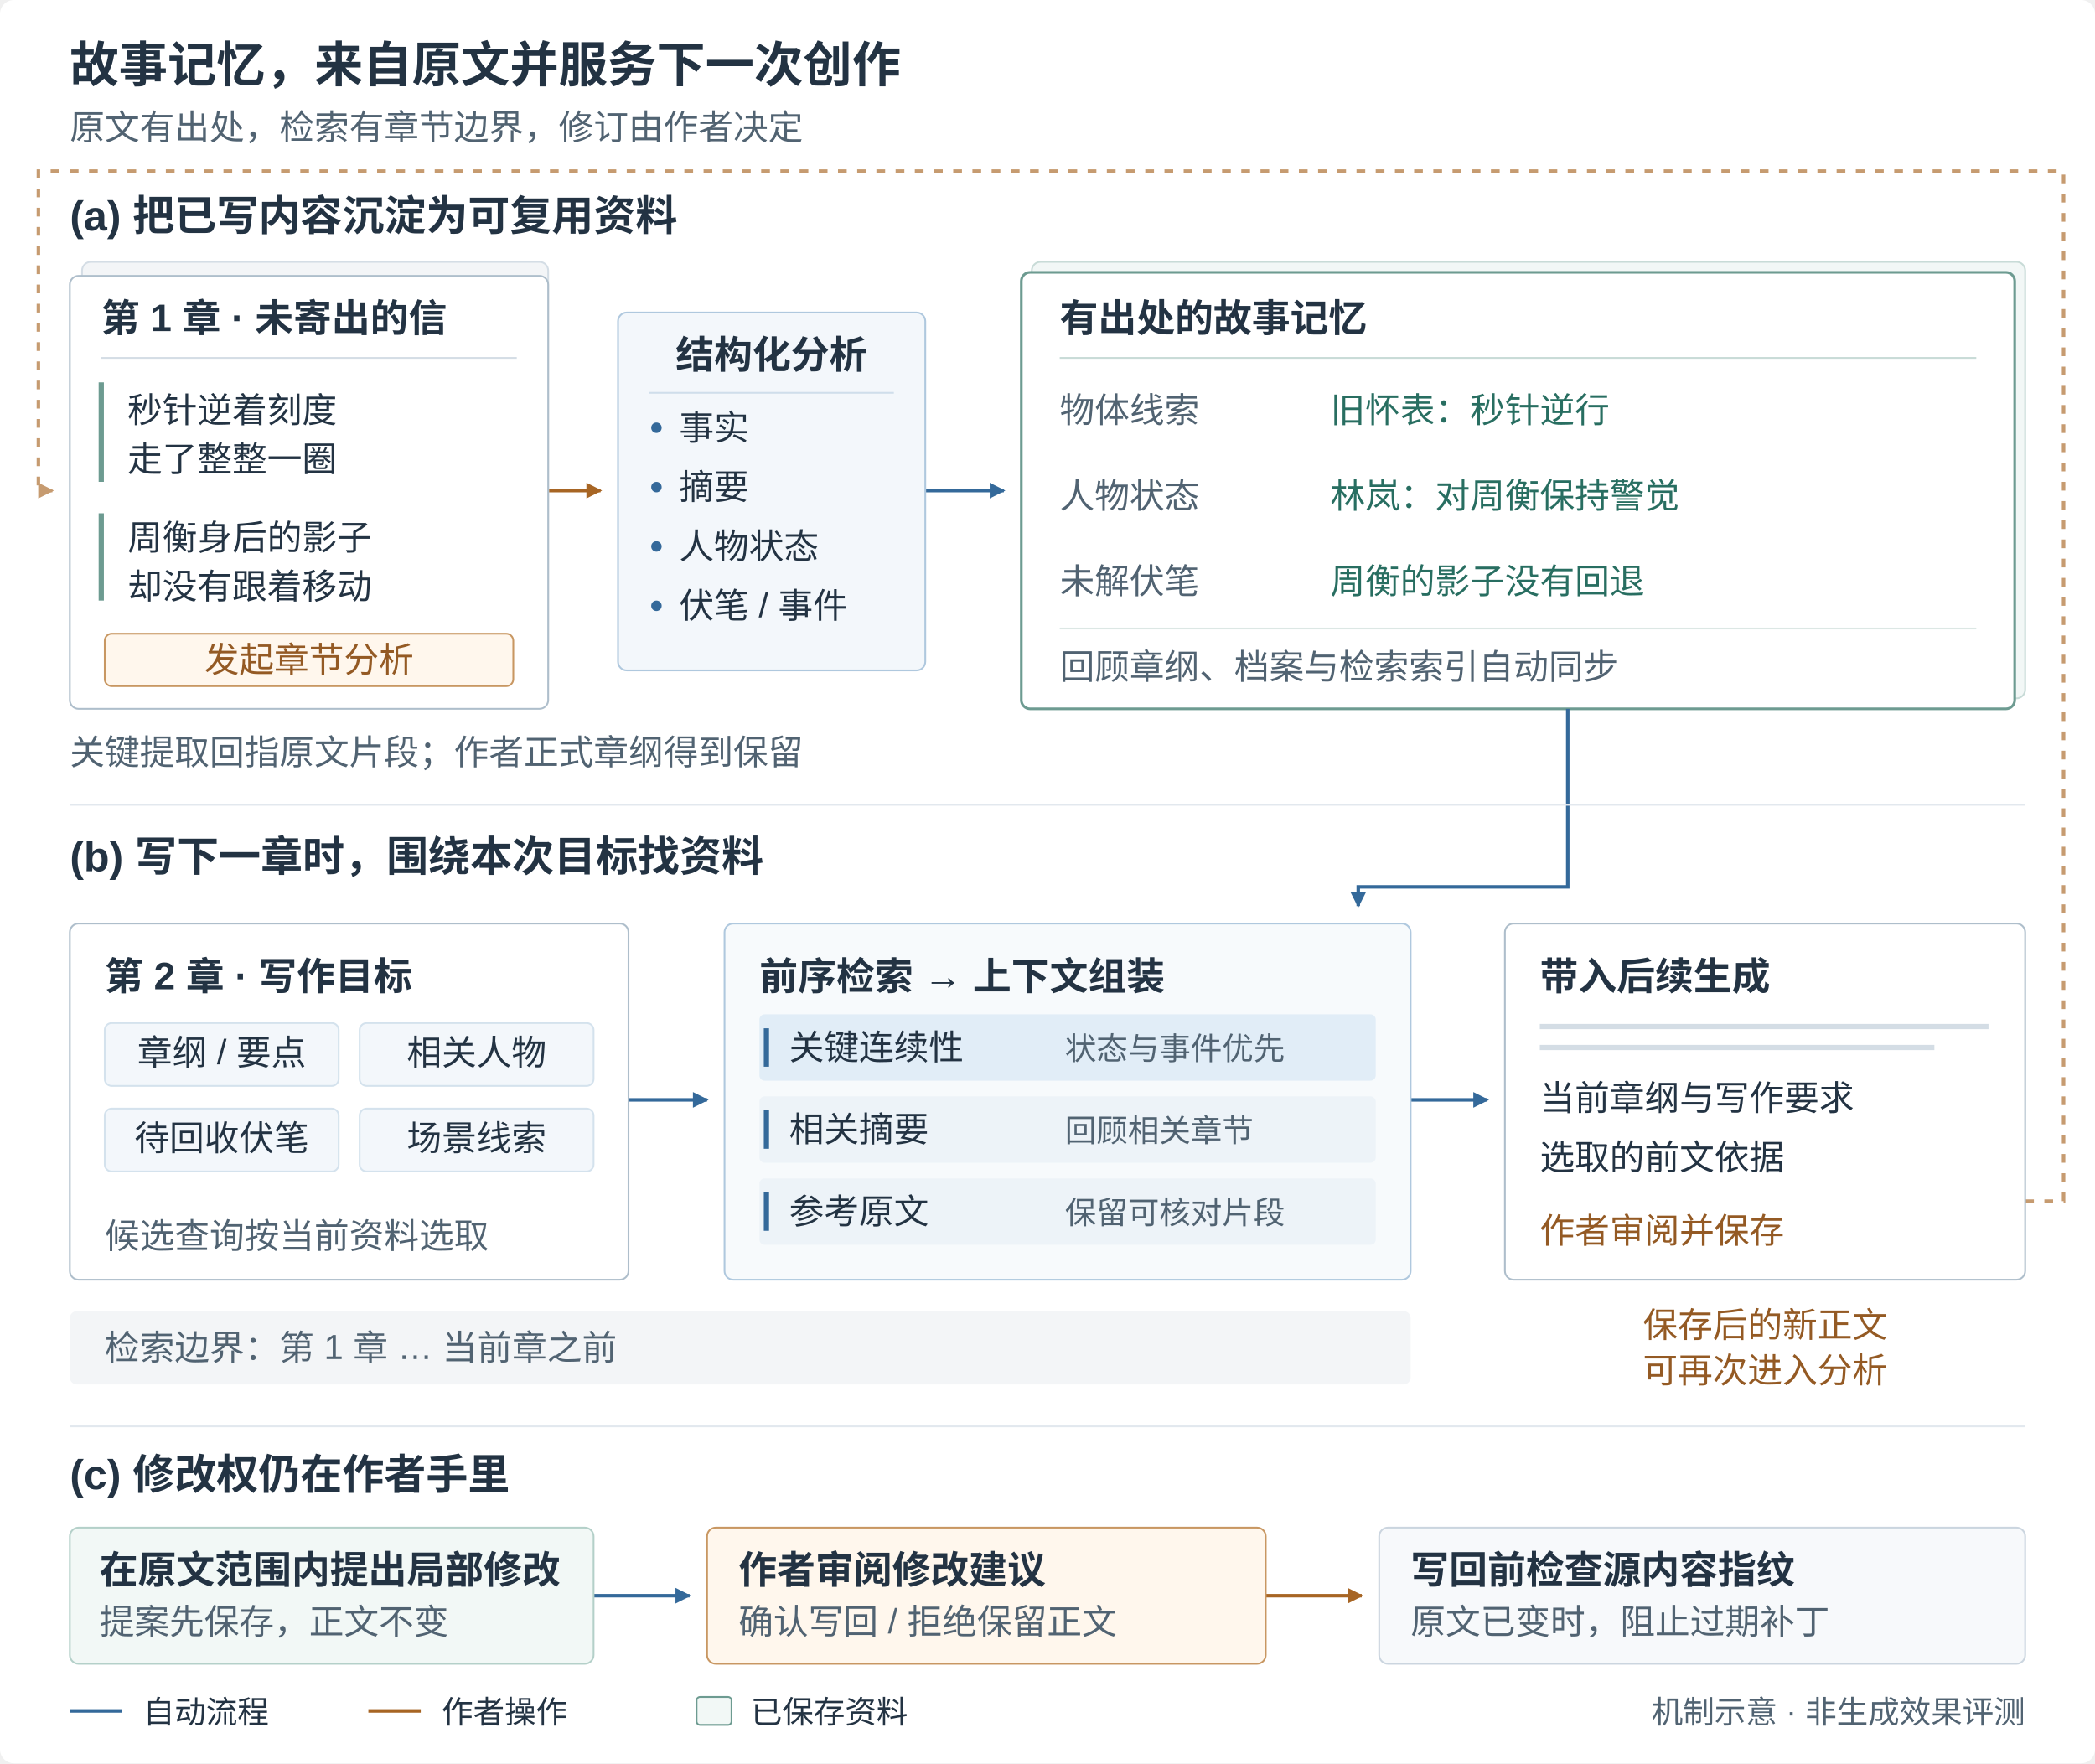
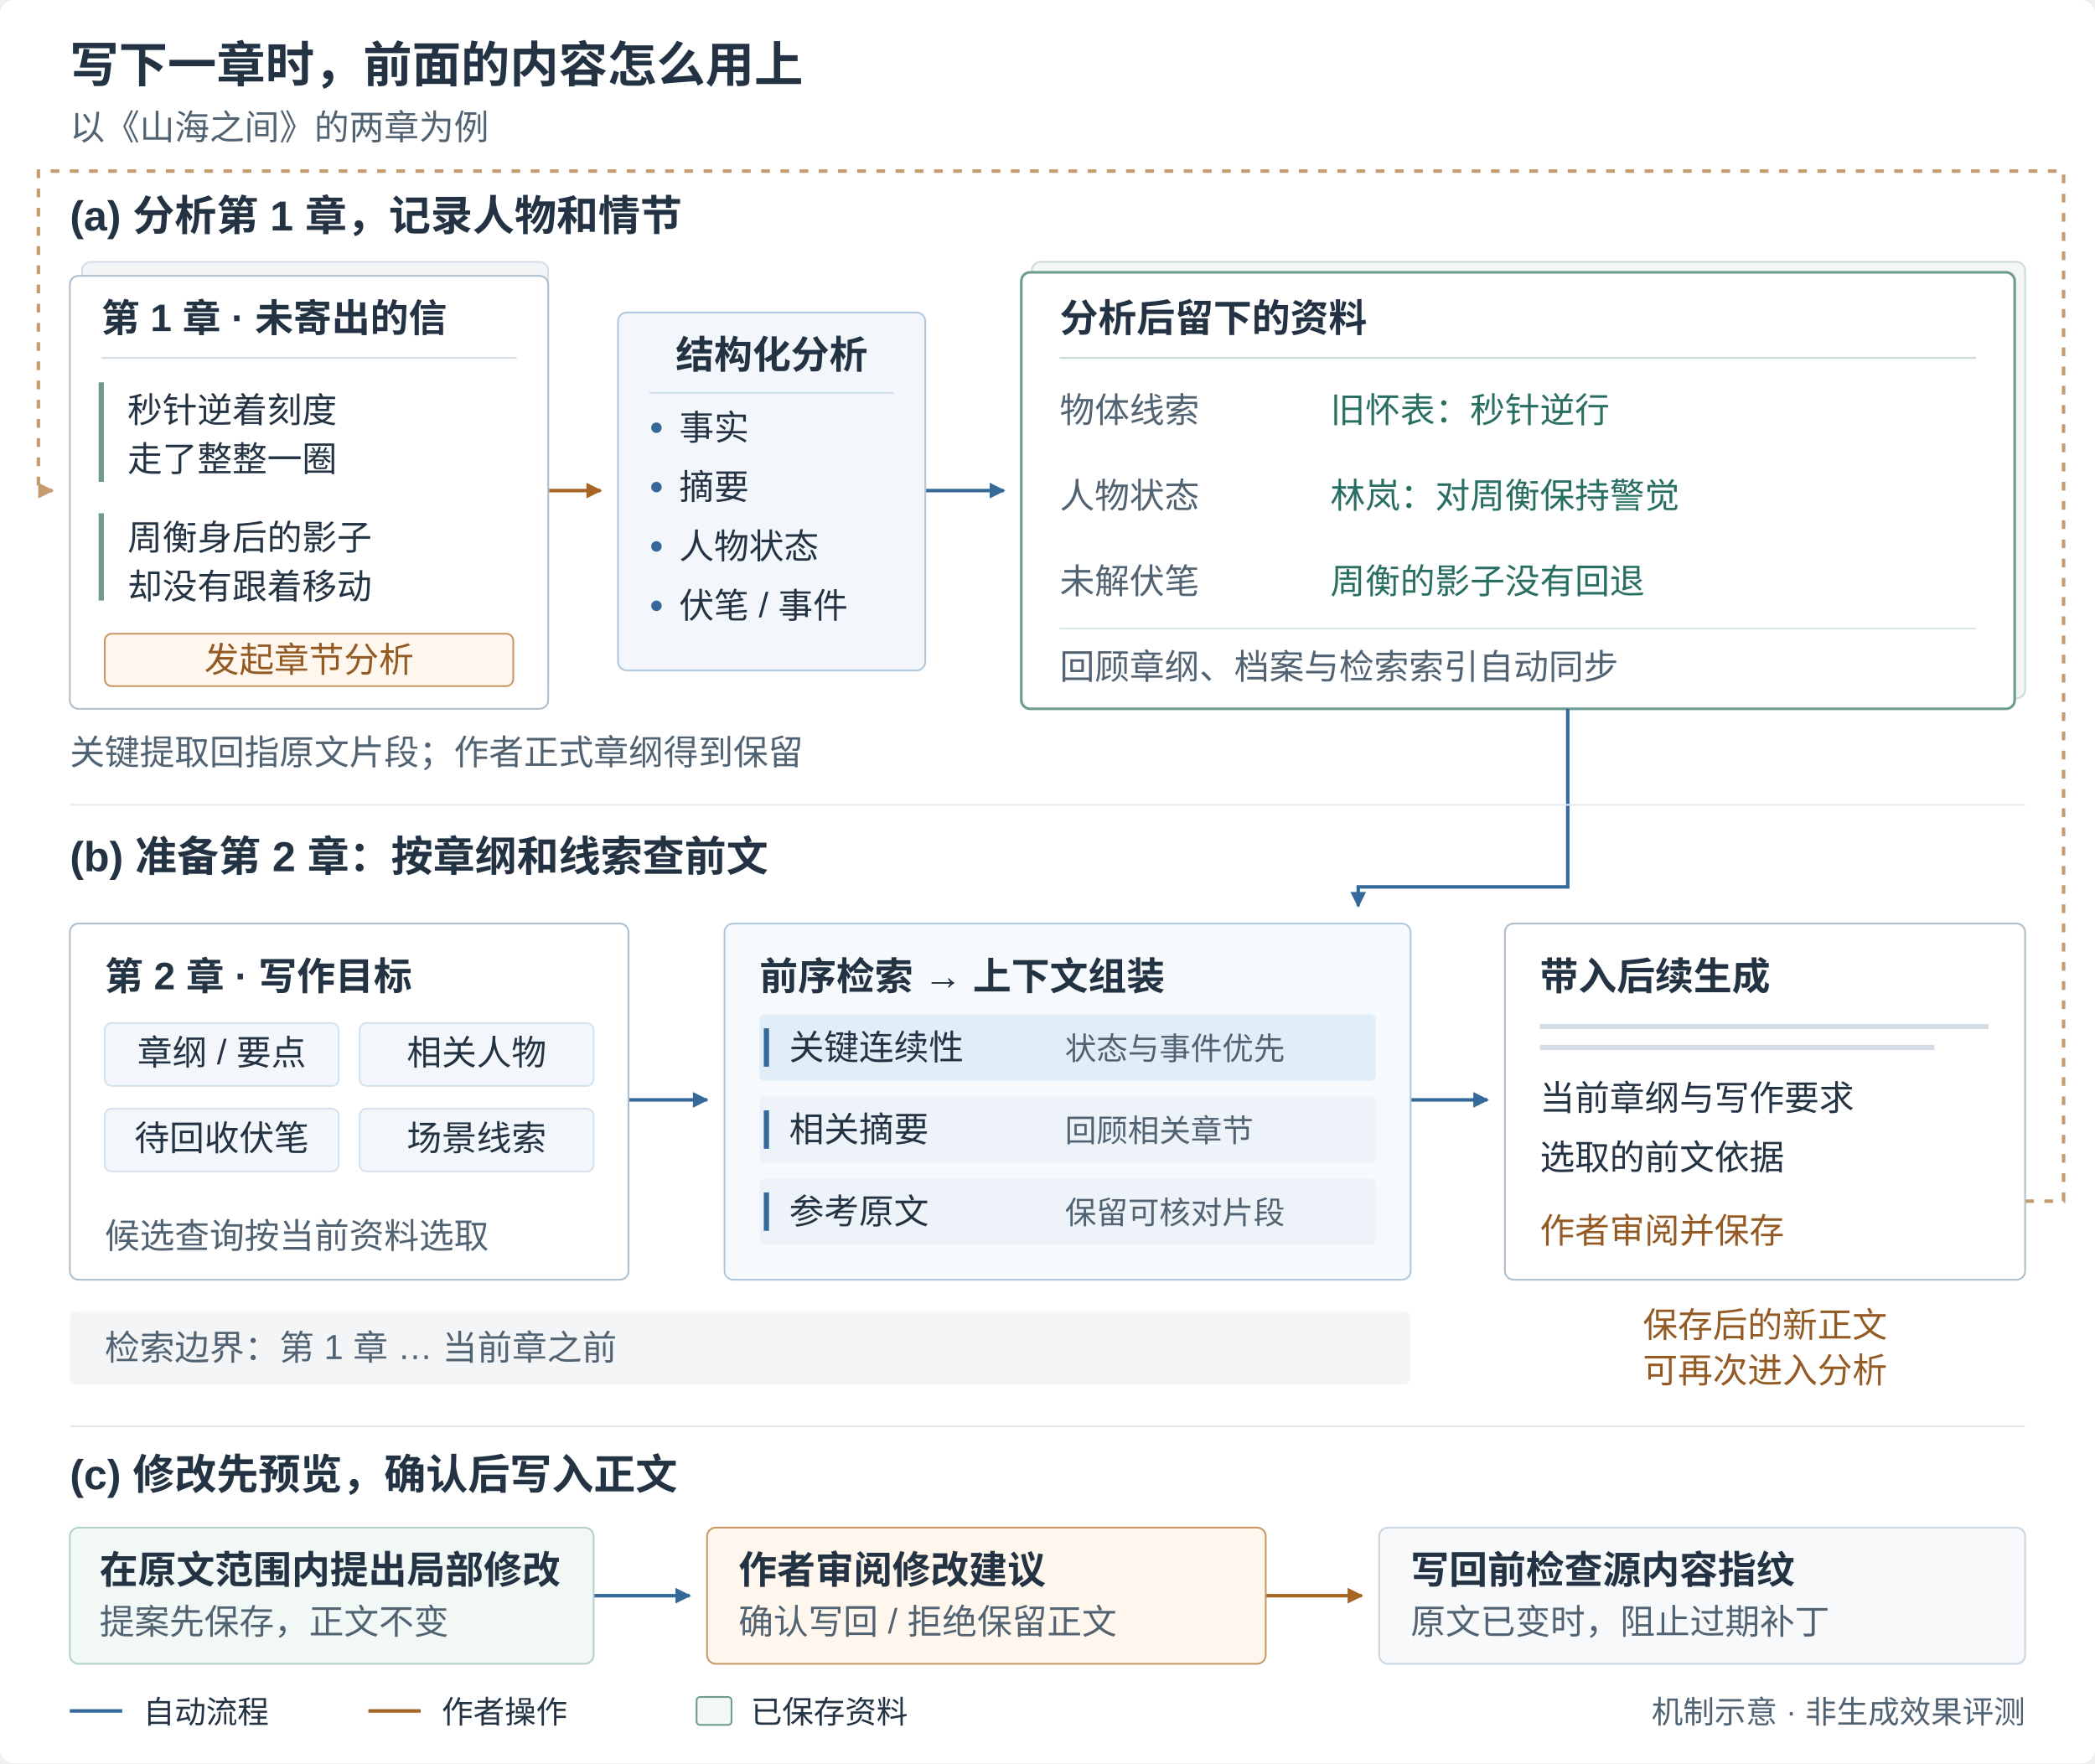
<svg xmlns="http://www.w3.org/2000/svg" viewBox="0 0 1200 1010" role="img" aria-labelledby="title desc">
  <defs>
    <marker id="blue" viewBox="0 0 10 10" refX="9" refY="5" markerWidth="9" markerHeight="9" markerUnits="userSpaceOnUse" orient="auto">
      <path d="M0 0 10 5 0 10" fill="#34699a" />
    </marker>
    <marker id="amber" viewBox="0 0 10 10" refX="9" refY="5" markerWidth="9" markerHeight="9" markerUnits="userSpaceOnUse" orient="auto">
      <path d="M0 0 10 5 0 10" fill="#a76524" />
    </marker>
    <style>
      text{font-family:Arial,"Noto Sans CJK SC","Microsoft YaHei",sans-serif;fill:#233343;font-size:20px}
      .heading{font-size:28px;font-weight:700}.panel{font-size:24px;font-weight:700}.label{font-size:22px;font-weight:600}.note{font-size:20px;fill:#516372}
      .flow{fill:none;stroke:#34699a;stroke-width:2;marker-end:url(#blue)}.manual{fill:none;stroke:#a76524;stroke-width:2;marker-end:url(#amber)}
    </style>
  </defs>
  <rect width="1200" height="1010" rx="8" fill="#fff" />
-   <text x="40" y="47" class="heading">故事记忆，来自原文并服务下一次创作</text>
-   <text x="40" y="80" class="note">原文有出处，检索有章节边界，修订由作者决定</text>
+   <text x="40" y="47" class="heading">写下一章时，前面的内容怎么用上</text>
+   <text x="40" y="80" class="note">以《山海之间》的两章为例</text>
  <path d="M1160 688H1182V98H22V281H30" class="manual" stroke-dasharray="5 6" opacity=".65" />
-   <text x="40" y="132" class="panel">(a) 把已写内容沉淀为可复用资料</text>
+   <text x="40" y="132" class="panel">(a) 分析第 1 章，记录人物和情节</text>
  <path d="M314 281H344" class="manual" />
  <path d="M530 281H575" class="flow" />
  <rect x="47" y="150" width="267" height="244" rx="5" fill="#f3f5f7" stroke="#d4dde5" />
  <rect x="40" y="158" width="274" height="248" rx="5" fill="#fff" stroke="#aebecb" />
  <text x="58" y="190" class="label" style="font-size:22px">第 1 章 · 未寄出的信</text>
  <path d="M58 205H296" stroke="#d4dde5" />
  <path d="M58 219V276M58 294V344" stroke="#6d9b91" stroke-width="3" />
  <text x="73" y="242">秒针逆着刻度</text>
  <text x="73" y="270">走了整整一圈</text>
  <text x="73" y="315">周衡身后的影子</text>
  <text x="73" y="343">却没有跟着移动</text>
  <rect x="60" y="363" width="234" height="30" rx="4" fill="#fff7ed" stroke="#c89762" />
  <text x="177" y="385" text-anchor="middle" style="fill:#945a24">发起章节分析</text>
  <rect x="354" y="179" width="176" height="205" rx="5" fill="#f3f7fb" stroke="#afc8de" />
  <text x="442" y="211" text-anchor="middle" class="label" style="font-size:22px">结构化分析</text>
  <path d="M372 225H512" stroke="#cfdeeb" />
  <circle cx="376" cy="245" r="3" fill="#34699a" />
  <text x="389" y="252" style="font-size:20px">事实</text>
  <circle cx="376" cy="279" r="3" fill="#34699a" />
  <text x="389" y="286" style="font-size:20px">摘要</text>
  <circle cx="376" cy="313" r="3" fill="#34699a" />
  <text x="389" y="320" style="font-size:20px">人物状态</text>
  <circle cx="376" cy="347" r="3" fill="#34699a" />
  <text x="389" y="354" style="font-size:20px">伏笔 / 事件</text>
  <rect x="591" y="150" width="569" height="250" rx="5" fill="#f2f7f6" stroke="#c8dbd7" />
  <rect x="585" y="156" width="569" height="250" rx="5" fill="#fff" stroke="#6d9b91" stroke-width="1.5" />
-   <text x="607" y="190" class="label">有出处的故事记忆</text>
+   <text x="607" y="190" class="label">分析后留下的资料</text>
  <path d="M607 205H1132" stroke="#c8dbd7" />
  <text x="607" y="242" class="note">物体线索</text>
  <text x="762" y="242" style="fill:#286e61">旧怀表：秒针逆行</text>
  <text x="607" y="291" class="note">人物状态</text>
  <text x="762" y="291" style="fill:#286e61">林岚：对周衡保持警觉</text>
  <text x="607" y="340" class="note">未解伏笔</text>
  <text x="762" y="340" style="fill:#286e61">周衡的影子没有回退</text>
  <path d="M607 360H1132" stroke="#dce7e4" />
  <text x="607" y="389" class="note">回顾章纲、档案与检索索引自动同步</text>
  <text x="40" y="438" class="note">关键提取回指原文片段；作者正式章纲得到保留</text>
  <path d="M898 406V508H778V519" class="flow" />
  <path d="M40 461H1160" stroke="#e2e8ee" />
-   <text x="40" y="499" class="panel">(b) 写下一章时，围绕本次目标找资料</text>
+   <text x="40" y="499" class="panel">(b) 准备第 2 章：按章纲和线索查前文</text>
  <path d="M360 630H405" class="flow" />
  <path d="M808 630H852" class="flow" />
  <rect x="40" y="529" width="320" height="204" rx="5" fill="#fff" stroke="#aebecb" />
  <text x="60" y="567" class="label">第 2 章 · 写作目标</text>
  <rect x="60" y="586" width="134" height="36" rx="4" fill="#f3f7fb" stroke="#d4e2ed" />
  <text x="127" y="610" text-anchor="middle" style="font-size:20px">章纲 / 要点</text>
  <rect x="206" y="586" width="134" height="36" rx="4" fill="#f3f7fb" stroke="#d4e2ed" />
  <text x="273" y="610" text-anchor="middle" style="font-size:20px">相关人物</text>
  <rect x="60" y="635" width="134" height="36" rx="4" fill="#f3f7fb" stroke="#d4e2ed" />
  <text x="127" y="659" text-anchor="middle" style="font-size:20px">待回收伏笔</text>
  <rect x="206" y="635" width="134" height="36" rx="4" fill="#f3f7fb" stroke="#d4e2ed" />
  <text x="273" y="659" text-anchor="middle" style="font-size:20px">场景线索</text>
  <text x="60" y="715" class="note" style="font-size:20px">候选查询按当前资料选取</text>
  <rect x="415" y="529" width="393" height="204" rx="5" fill="#f7fafc" stroke="#afc8de" />
  <text x="435" y="567" class="label">前序检索 → 上下文组装</text>
  <rect x="435" y="581" width="353" height="38" rx="3" fill="#e1edf7" />
  <path d="M439 589V611" stroke="#34699a" stroke-width="3" />
  <text x="452" y="607" style="font-size:20px">关键连续性</text>
  <text x="610" y="607" class="note" style="font-size:18px">状态与事件优先</text>
  <rect x="435" y="628" width="353" height="38" rx="3" fill="#edf3f8" />
  <path d="M439 636V658" stroke="#34699a" stroke-width="3" />
  <text x="452" y="654" style="font-size:20px">相关摘要</text>
  <text x="610" y="654" class="note" style="font-size:18px">回顾相关章节</text>
  <rect x="435" y="675" width="353" height="38" rx="3" fill="#edf3f8" />
  <path d="M439 683V705" stroke="#34699a" stroke-width="3" />
  <text x="452" y="701" style="font-size:20px">参考原文</text>
  <text x="610" y="701" class="note" style="font-size:18px">保留可核对片段</text>
  <rect x="862" y="529" width="298" height="204" rx="5" fill="#fff" stroke="#aebecb" />
  <text x="882" y="567" class="label">带入后续生成</text>
  <path d="M882 588H1139M882 600H1108" stroke="#d4dde5" stroke-width="3" />
  <text x="882" y="636">当前章纲与写作要求</text>
  <text x="882" y="670">选取的前文依据</text>
  <text x="882" y="712" style="fill:#945a24">作者审阅并保存</text>
  <rect x="40" y="751" width="768" height="42" rx="4" fill="#f3f5f7" />
  <text x="60" y="779" class="note">检索边界：第 1 章 … 当前章之前</text>
  <text x="1011" y="766" text-anchor="middle" style="fill:#945a24">保存后的新正文</text>
  <text x="1011" y="792" text-anchor="middle" style="fill:#945a24">可再次进入分析</text>
  <path d="M40 817H1160" stroke="#e2e8ee" />
-   <text x="40" y="853" class="panel">(c) 修改权仍在作者手里</text>
+   <text x="40" y="853" class="panel">(c) 修改先预览，确认后写入正文</text>
  <path d="M340 914H395" class="flow" />
  <path d="M725 914H780" class="manual" />
  <rect x="40" y="875" width="300" height="78" rx="5" fill="#f2f8f6" stroke="#b4d0c9" />
  <text x="57" y="907" class="label" style="font-size:22px">在原文范围内提出局部修改</text>
  <text x="57" y="936" class="note" style="font-size:20px">提案先保存，正文不变</text>
  <rect x="405" y="875" width="320" height="78" rx="5" fill="#fff7ed" stroke="#c89762" />
  <text x="423" y="907" class="label" style="font-size:22px">作者审阅修改建议</text>
  <text x="423" y="936" class="note">确认写回 / 拒绝保留正文</text>
  <rect x="790" y="875" width="370" height="78" rx="5" fill="#f7f9fb" stroke="#cbd5df" />
  <text x="808" y="907" class="label">写回前检查源内容指纹</text>
  <text x="808" y="936" class="note" style="font-size:20px">原文已变时，阻止过期补丁</text>
  <path d="M40 980H70" stroke="#34699a" stroke-width="2" />
  <text x="82" y="987" style="font-size:18px">自动流程</text>
  <path d="M211 980H241" stroke="#a76524" stroke-width="2" />
  <text x="253" y="987" style="font-size:18px">作者操作</text>
  <rect x="399" y="972" width="20" height="16" rx="2" fill="#f2f8f6" stroke="#6d9b91" />
  <text x="430" y="987" style="font-size:18px">已保存资料</text>
  <text x="1160" y="987" text-anchor="end" class="note" style="font-size:18px">机制示意 · 非生成效果评测</text>
</svg>
